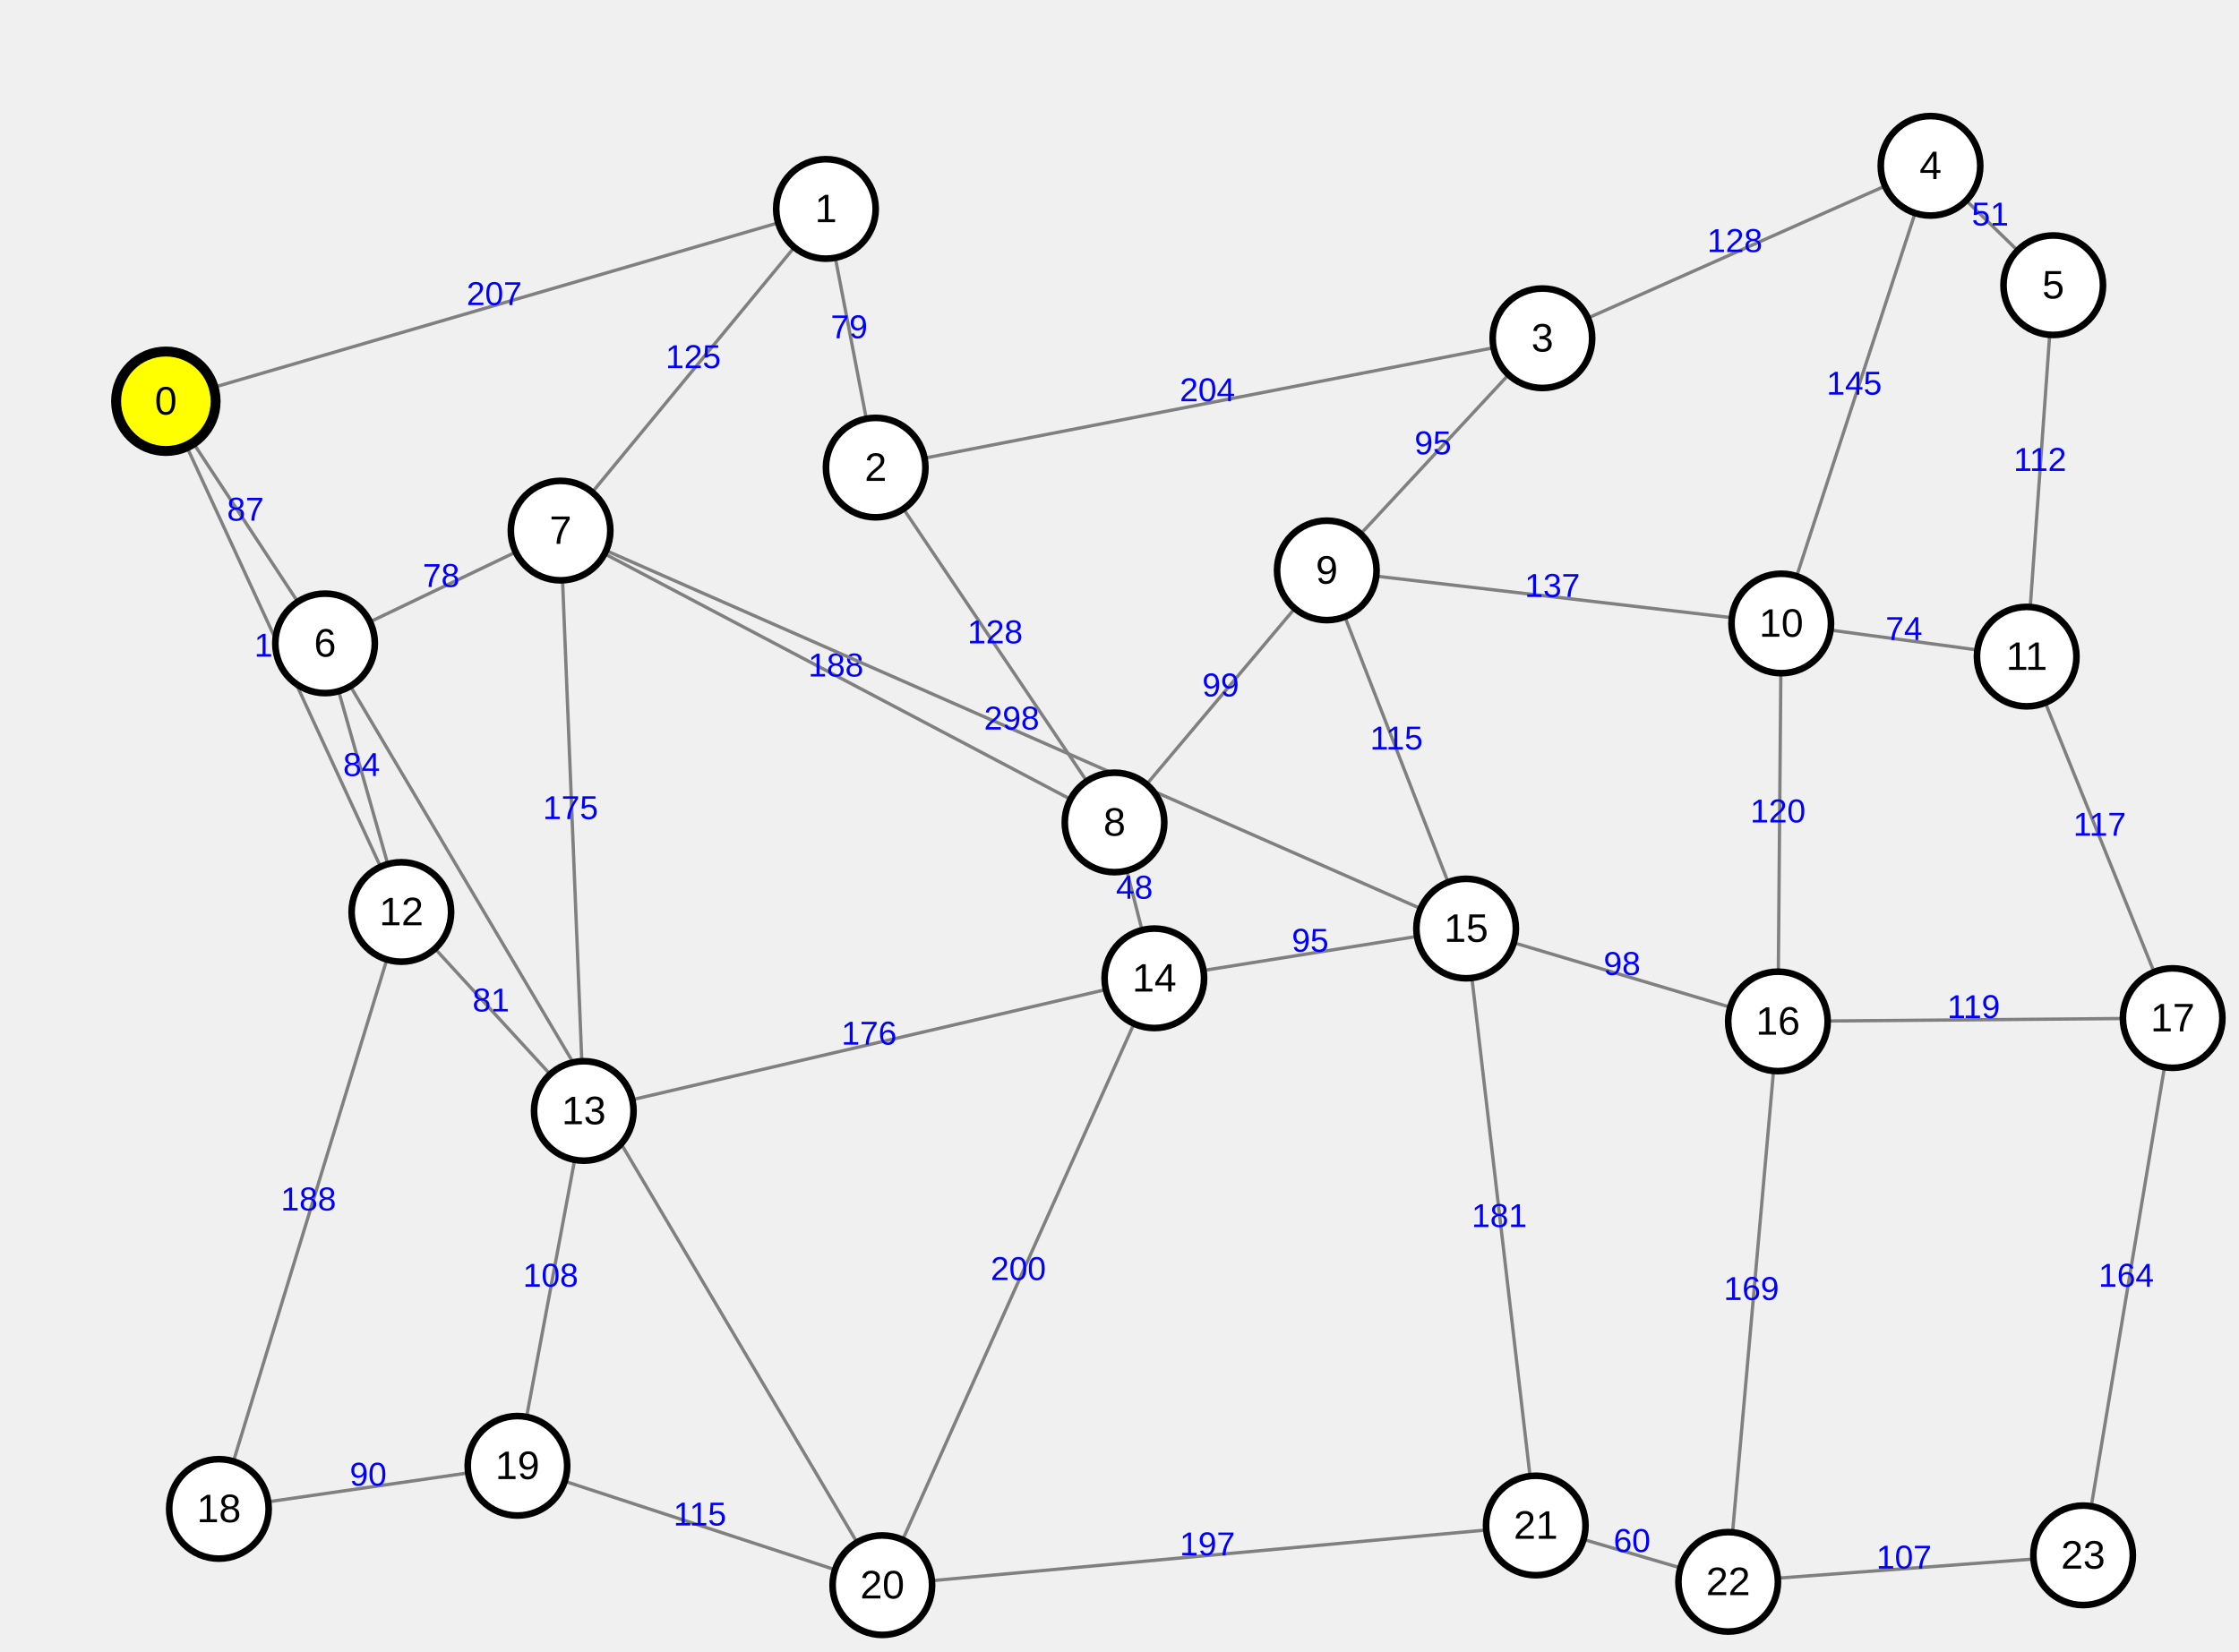
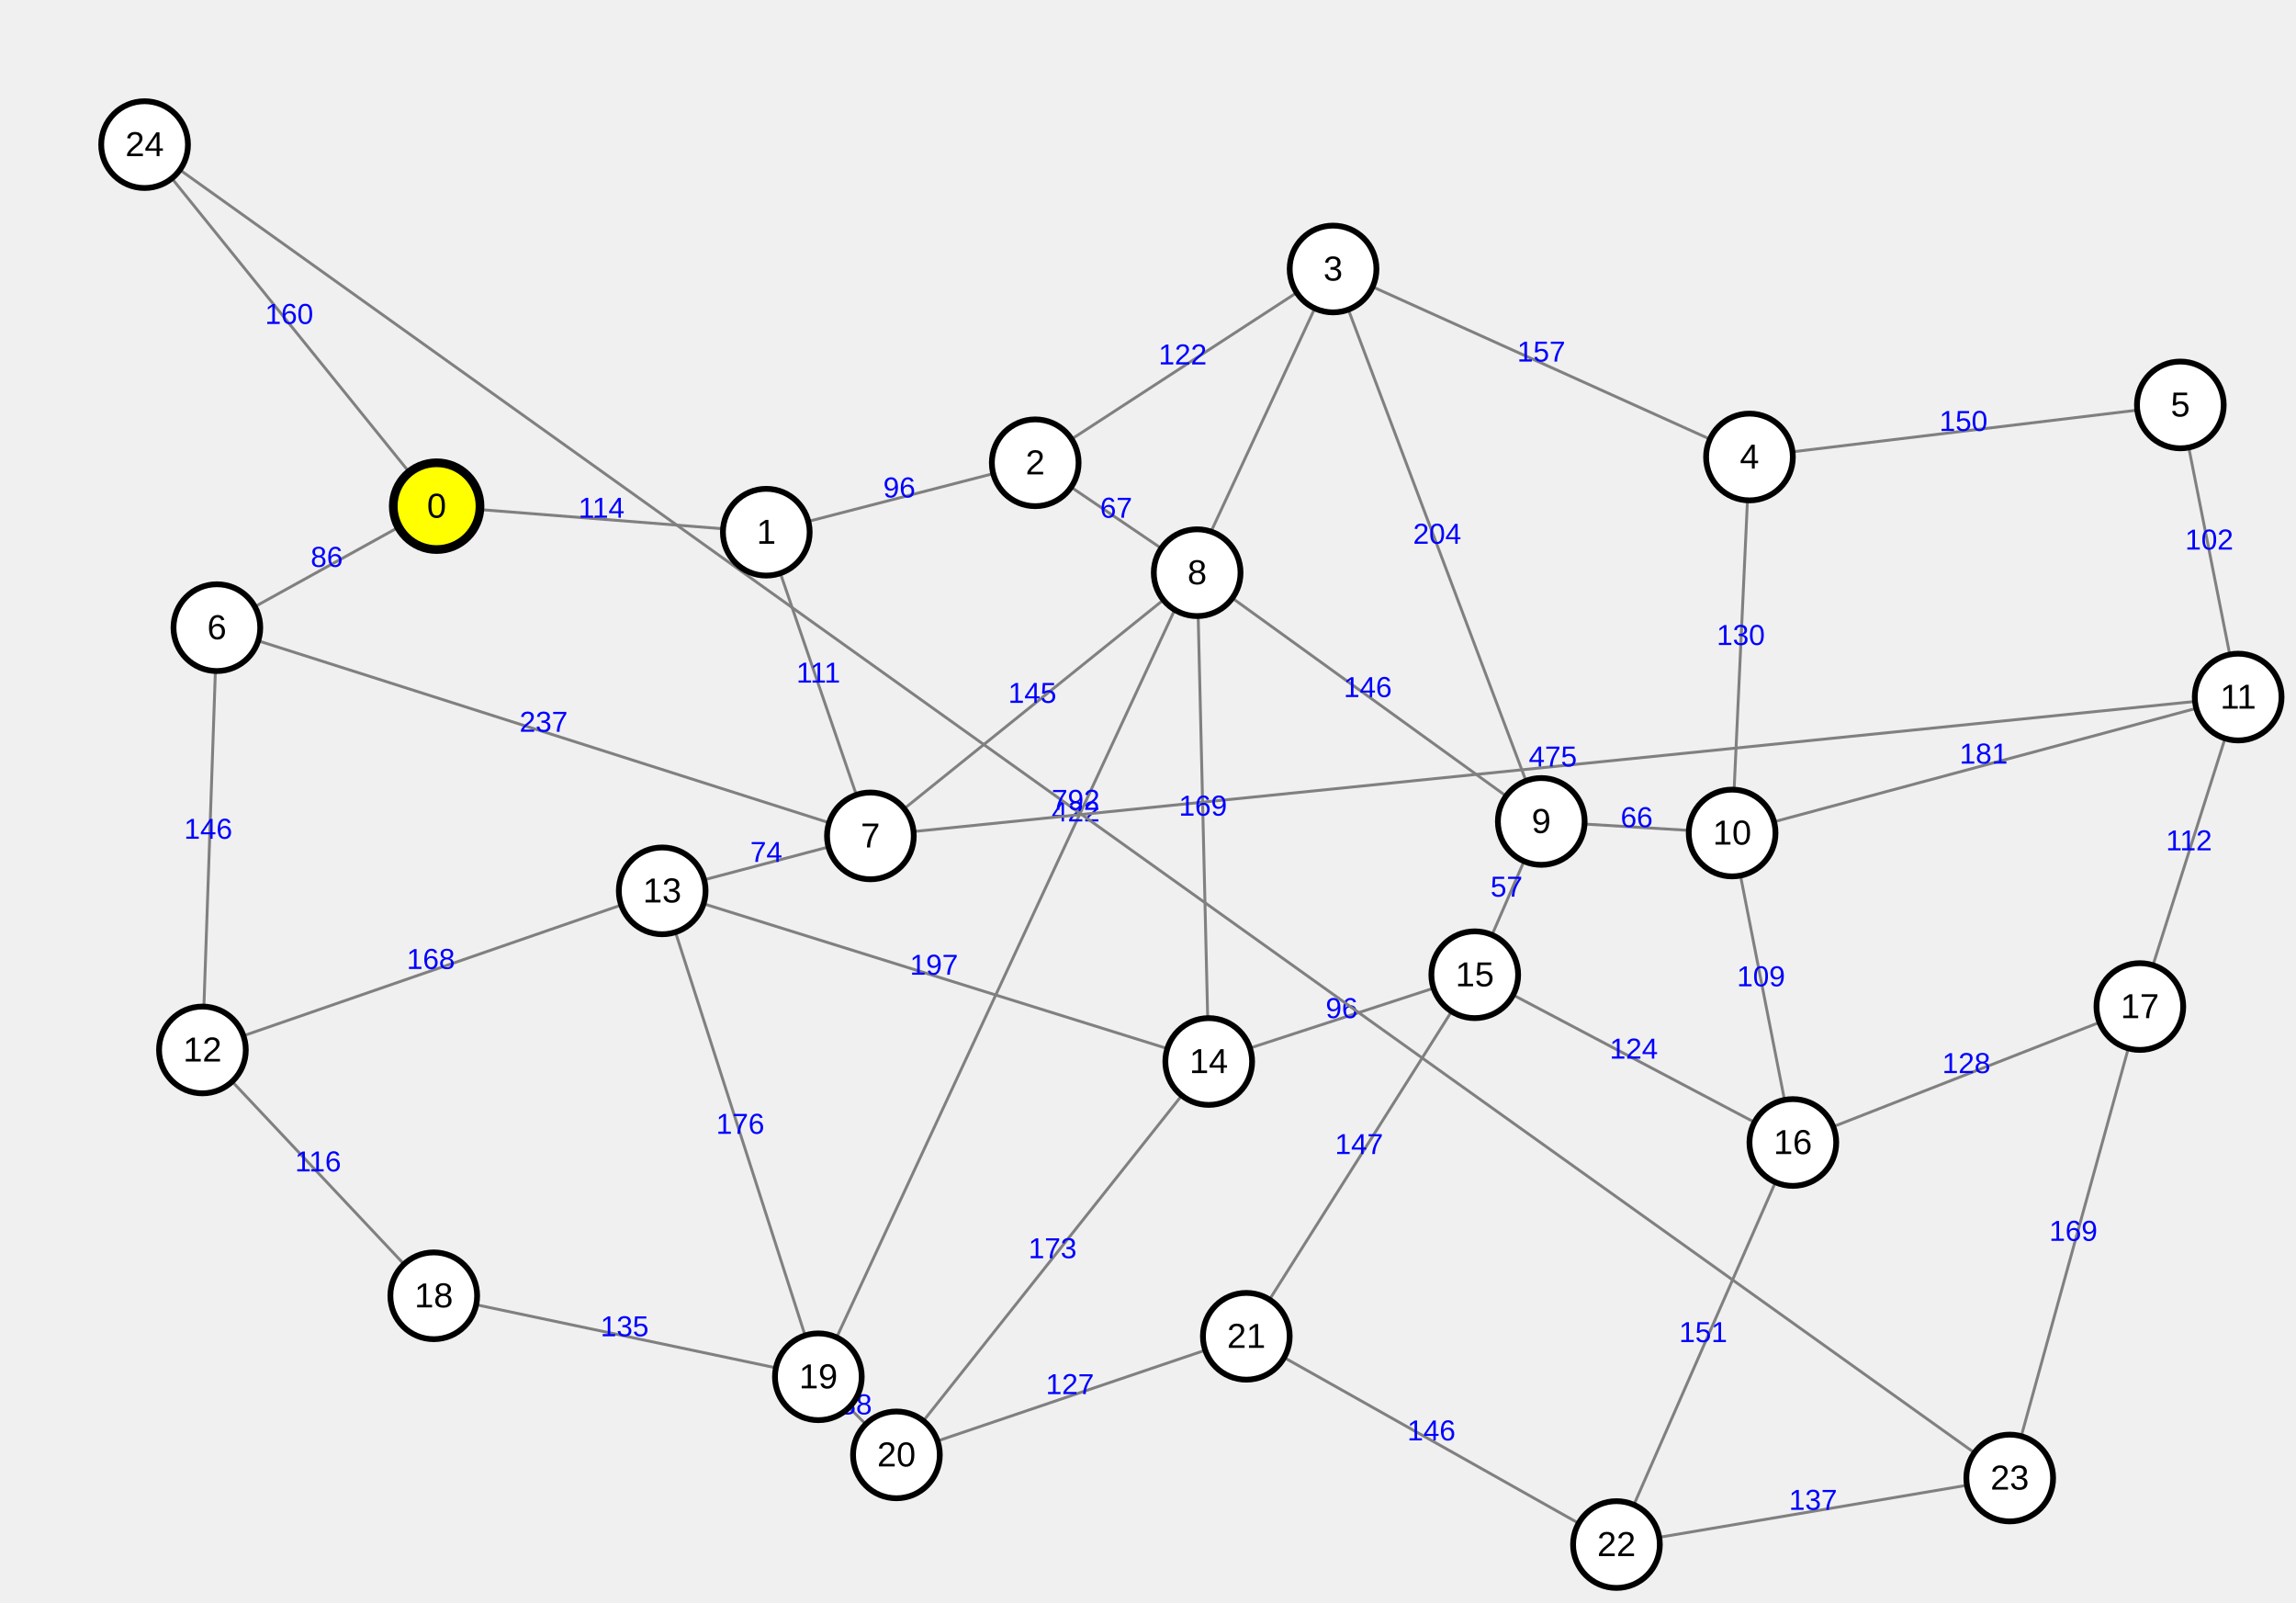
- <svg xmlns="http://www.w3.org/2000/svg" width="675" height="498">
+ <svg xmlns="http://www.w3.org/2000/svg" width="794" height="554">
  <style>
.node-unvisited { fill: white; stroke: black; stroke-width: 2; }
.node-visited { fill: lightblue; stroke: black; stroke-width: 2; }
.node-queued { fill: orange; stroke: black; stroke-width: 2; }
.node-current { fill: yellow; stroke: black; stroke-width: 3; }
.node-path { fill: lightgreen; stroke: black; stroke-width: 2; }
.edge { stroke: gray; stroke-width: 1; }
.edge-path { stroke: red; stroke-width: 3; }
.text { font-family: Arial; font-size: 12px; text-anchor: middle; }
.weight-text { font-family: Arial; font-size: 10px; text-anchor: middle; fill: blue; }
.distance-text { font-family: Arial; font-size: 8px; text-anchor: middle; fill: red; font-weight: bold; }
</style>
-   <line x1="50" y1="121" x2="249" y2="63" class="edge" />
-   <text x="149" y="92" class="weight-text">207</text>
-   <line x1="50" y1="121" x2="98" y2="194" class="edge" />
-   <text x="74" y="157" class="weight-text">87</text>
-   <line x1="50" y1="121" x2="121" y2="275" class="edge" />
-   <text x="85" y="198" class="weight-text">169</text>
-   <line x1="249" y1="63" x2="264" y2="141" class="edge" />
-   <text x="256" y="102" class="weight-text">79</text>
-   <line x1="249" y1="63" x2="169" y2="160" class="edge" />
-   <text x="209" y="111" class="weight-text">125</text>
-   <line x1="264" y1="141" x2="465" y2="102" class="edge" />
-   <text x="364" y="121" class="weight-text">204</text>
-   <line x1="264" y1="141" x2="336" y2="248" class="edge" />
-   <text x="300" y="194" class="weight-text">128</text>
-   <line x1="465" y1="102" x2="582" y2="50" class="edge" />
-   <text x="523" y="76" class="weight-text">128</text>
-   <line x1="465" y1="102" x2="400" y2="172" class="edge" />
-   <text x="432" y="137" class="weight-text">95</text>
-   <line x1="582" y1="50" x2="619" y2="86" class="edge" />
-   <text x="600" y="68" class="weight-text">51</text>
-   <line x1="582" y1="50" x2="537" y2="188" class="edge" />
-   <text x="559" y="119" class="weight-text">145</text>
-   <line x1="619" y1="86" x2="611" y2="198" class="edge" />
-   <text x="615" y="142" class="weight-text">112</text>
-   <line x1="98" y1="194" x2="169" y2="160" class="edge" />
-   <text x="133" y="177" class="weight-text">78</text>
-   <line x1="98" y1="194" x2="121" y2="275" class="edge" />
-   <text x="109" y="234" class="weight-text">84</text>
-   <line x1="98" y1="194" x2="266" y2="478" class="edge" />
-   <text x="182" y="336" class="weight-text">329</text>
-   <line x1="169" y1="160" x2="336" y2="248" class="edge" />
-   <text x="252" y="204" class="weight-text">188</text>
-   <line x1="169" y1="160" x2="176" y2="335" class="edge" />
-   <text x="172" y="247" class="weight-text">175</text>
-   <line x1="169" y1="160" x2="442" y2="280" class="edge" />
-   <text x="305" y="220" class="weight-text">298</text>
-   <line x1="336" y1="248" x2="400" y2="172" class="edge" />
-   <text x="368" y="210" class="weight-text">99</text>
-   <line x1="336" y1="248" x2="348" y2="295" class="edge" />
-   <text x="342" y="271" class="weight-text">48</text>
-   <line x1="400" y1="172" x2="537" y2="188" class="edge" />
-   <text x="468" y="180" class="weight-text">137</text>
-   <line x1="400" y1="172" x2="442" y2="280" class="edge" />
-   <text x="421" y="226" class="weight-text">115</text>
-   <line x1="537" y1="188" x2="611" y2="198" class="edge" />
-   <text x="574" y="193" class="weight-text">74</text>
-   <line x1="537" y1="188" x2="536" y2="308" class="edge" />
-   <text x="536" y="248" class="weight-text">120</text>
-   <line x1="611" y1="198" x2="655" y2="307" class="edge" />
-   <text x="633" y="252" class="weight-text">117</text>
-   <line x1="121" y1="275" x2="176" y2="335" class="edge" />
-   <text x="148" y="305" class="weight-text">81</text>
-   <line x1="121" y1="275" x2="66" y2="455" class="edge" />
-   <text x="93" y="365" class="weight-text">188</text>
-   <line x1="176" y1="335" x2="348" y2="295" class="edge" />
-   <text x="262" y="315" class="weight-text">176</text>
-   <line x1="176" y1="335" x2="156" y2="442" class="edge" />
-   <text x="166" y="388" class="weight-text">108</text>
-   <line x1="348" y1="295" x2="442" y2="280" class="edge" />
-   <text x="395" y="287" class="weight-text">95</text>
-   <line x1="348" y1="295" x2="266" y2="478" class="edge" />
-   <text x="307" y="386" class="weight-text">200</text>
-   <line x1="442" y1="280" x2="536" y2="308" class="edge" />
-   <text x="489" y="294" class="weight-text">98</text>
-   <line x1="442" y1="280" x2="463" y2="460" class="edge" />
-   <text x="452" y="370" class="weight-text">181</text>
-   <line x1="536" y1="308" x2="655" y2="307" class="edge" />
-   <text x="595" y="307" class="weight-text">119</text>
-   <line x1="536" y1="308" x2="521" y2="477" class="edge" />
-   <text x="528" y="392" class="weight-text">169</text>
-   <line x1="655" y1="307" x2="628" y2="469" class="edge" />
-   <text x="641" y="388" class="weight-text">164</text>
-   <line x1="66" y1="455" x2="156" y2="442" class="edge" />
-   <text x="111" y="448" class="weight-text">90</text>
-   <line x1="156" y1="442" x2="266" y2="478" class="edge" />
-   <text x="211" y="460" class="weight-text">115</text>
-   <line x1="266" y1="478" x2="463" y2="460" class="edge" />
-   <text x="364" y="469" class="weight-text">197</text>
-   <line x1="463" y1="460" x2="521" y2="477" class="edge" />
-   <text x="492" y="468" class="weight-text">60</text>
-   <line x1="521" y1="477" x2="628" y2="469" class="edge" />
-   <text x="574" y="473" class="weight-text">107</text>
-   <circle cx="50" cy="121" r="15" class="node-current" />
-   <text x="50" y="125" class="text">0</text>
-   <circle cx="249" cy="63" r="15" class="node-unvisited" />
-   <text x="249" y="67" class="text">1</text>
-   <circle cx="264" cy="141" r="15" class="node-unvisited" />
-   <text x="264" y="145" class="text">2</text>
-   <circle cx="465" cy="102" r="15" class="node-unvisited" />
-   <text x="465" y="106" class="text">3</text>
-   <circle cx="582" cy="50" r="15" class="node-unvisited" />
-   <text x="582" y="54" class="text">4</text>
-   <circle cx="619" cy="86" r="15" class="node-unvisited" />
-   <text x="619" y="90" class="text">5</text>
-   <circle cx="98" cy="194" r="15" class="node-unvisited" />
-   <text x="98" y="198" class="text">6</text>
-   <circle cx="169" cy="160" r="15" class="node-unvisited" />
-   <text x="169" y="164" class="text">7</text>
-   <circle cx="336" cy="248" r="15" class="node-unvisited" />
-   <text x="336" y="252" class="text">8</text>
-   <circle cx="400" cy="172" r="15" class="node-unvisited" />
-   <text x="400" y="176" class="text">9</text>
-   <circle cx="537" cy="188" r="15" class="node-unvisited" />
-   <text x="537" y="192" class="text">10</text>
-   <circle cx="611" cy="198" r="15" class="node-unvisited" />
-   <text x="611" y="202" class="text">11</text>
-   <circle cx="121" cy="275" r="15" class="node-unvisited" />
-   <text x="121" y="279" class="text">12</text>
-   <circle cx="176" cy="335" r="15" class="node-unvisited" />
-   <text x="176" y="339" class="text">13</text>
-   <circle cx="348" cy="295" r="15" class="node-unvisited" />
-   <text x="348" y="299" class="text">14</text>
-   <circle cx="442" cy="280" r="15" class="node-unvisited" />
-   <text x="442" y="284" class="text">15</text>
-   <circle cx="536" cy="308" r="15" class="node-unvisited" />
-   <text x="536" y="312" class="text">16</text>
-   <circle cx="655" cy="307" r="15" class="node-unvisited" />
-   <text x="655" y="311" class="text">17</text>
-   <circle cx="66" cy="455" r="15" class="node-unvisited" />
-   <text x="66" y="459" class="text">18</text>
-   <circle cx="156" cy="442" r="15" class="node-unvisited" />
-   <text x="156" y="446" class="text">19</text>
-   <circle cx="266" cy="478" r="15" class="node-unvisited" />
-   <text x="266" y="482" class="text">20</text>
-   <circle cx="463" cy="460" r="15" class="node-unvisited" />
-   <text x="463" y="464" class="text">21</text>
-   <circle cx="521" cy="477" r="15" class="node-unvisited" />
-   <text x="521" y="481" class="text">22</text>
-   <circle cx="628" cy="469" r="15" class="node-unvisited" />
-   <text x="628" y="473" class="text">23</text>
+   <line x1="151" y1="175" x2="265" y2="184" class="edge" />
+   <text x="208" y="179" class="weight-text">114</text>
+   <line x1="151" y1="175" x2="75" y2="217" class="edge" />
+   <text x="113" y="196" class="weight-text">86</text>
+   <line x1="151" y1="175" x2="50" y2="50" class="edge" />
+   <text x="100" y="112" class="weight-text">160</text>
+   <line x1="265" y1="184" x2="358" y2="160" class="edge" />
+   <text x="311" y="172" class="weight-text">96</text>
+   <line x1="265" y1="184" x2="301" y2="289" class="edge" />
+   <text x="283" y="236" class="weight-text">111</text>
+   <line x1="358" y1="160" x2="461" y2="93" class="edge" />
+   <text x="409" y="126" class="weight-text">122</text>
+   <line x1="358" y1="160" x2="414" y2="198" class="edge" />
+   <text x="386" y="179" class="weight-text">67</text>
+   <line x1="461" y1="93" x2="605" y2="158" class="edge" />
+   <text x="533" y="125" class="weight-text">157</text>
+   <line x1="461" y1="93" x2="533" y2="284" class="edge" />
+   <text x="497" y="188" class="weight-text">204</text>
+   <line x1="461" y1="93" x2="283" y2="476" class="edge" />
+   <text x="372" y="284" class="weight-text">422</text>
+   <line x1="605" y1="158" x2="754" y2="140" class="edge" />
+   <text x="679" y="149" class="weight-text">150</text>
+   <line x1="605" y1="158" x2="599" y2="288" class="edge" />
+   <text x="602" y="223" class="weight-text">130</text>
+   <line x1="754" y1="140" x2="774" y2="241" class="edge" />
+   <text x="764" y="190" class="weight-text">102</text>
+   <line x1="75" y1="217" x2="301" y2="289" class="edge" />
+   <text x="188" y="253" class="weight-text">237</text>
+   <line x1="75" y1="217" x2="70" y2="363" class="edge" />
+   <text x="72" y="290" class="weight-text">146</text>
+   <line x1="301" y1="289" x2="414" y2="198" class="edge" />
+   <text x="357" y="243" class="weight-text">145</text>
+   <line x1="301" y1="289" x2="229" y2="308" class="edge" />
+   <text x="265" y="298" class="weight-text">74</text>
+   <line x1="301" y1="289" x2="774" y2="241" class="edge" />
+   <text x="537" y="265" class="weight-text">475</text>
+   <line x1="414" y1="198" x2="533" y2="284" class="edge" />
+   <text x="473" y="241" class="weight-text">146</text>
+   <line x1="414" y1="198" x2="418" y2="367" class="edge" />
+   <text x="416" y="282" class="weight-text">169</text>
+   <line x1="533" y1="284" x2="599" y2="288" class="edge" />
+   <text x="566" y="286" class="weight-text">66</text>
+   <line x1="533" y1="284" x2="510" y2="337" class="edge" />
+   <text x="521" y="310" class="weight-text">57</text>
+   <line x1="599" y1="288" x2="774" y2="241" class="edge" />
+   <text x="686" y="264" class="weight-text">181</text>
+   <line x1="599" y1="288" x2="620" y2="395" class="edge" />
+   <text x="609" y="341" class="weight-text">109</text>
+   <line x1="774" y1="241" x2="740" y2="348" class="edge" />
+   <text x="757" y="294" class="weight-text">112</text>
+   <line x1="70" y1="363" x2="229" y2="308" class="edge" />
+   <text x="149" y="335" class="weight-text">168</text>
+   <line x1="70" y1="363" x2="150" y2="448" class="edge" />
+   <text x="110" y="405" class="weight-text">116</text>
+   <line x1="229" y1="308" x2="418" y2="367" class="edge" />
+   <text x="323" y="337" class="weight-text">197</text>
+   <line x1="229" y1="308" x2="283" y2="476" class="edge" />
+   <text x="256" y="392" class="weight-text">176</text>
+   <line x1="418" y1="367" x2="510" y2="337" class="edge" />
+   <text x="464" y="352" class="weight-text">96</text>
+   <line x1="418" y1="367" x2="310" y2="503" class="edge" />
+   <text x="364" y="435" class="weight-text">173</text>
+   <line x1="510" y1="337" x2="620" y2="395" class="edge" />
+   <text x="565" y="366" class="weight-text">124</text>
+   <line x1="510" y1="337" x2="431" y2="462" class="edge" />
+   <text x="470" y="399" class="weight-text">147</text>
+   <line x1="620" y1="395" x2="740" y2="348" class="edge" />
+   <text x="680" y="371" class="weight-text">128</text>
+   <line x1="620" y1="395" x2="559" y2="534" class="edge" />
+   <text x="589" y="464" class="weight-text">151</text>
+   <line x1="740" y1="348" x2="695" y2="511" class="edge" />
+   <text x="717" y="429" class="weight-text">169</text>
+   <line x1="150" y1="448" x2="283" y2="476" class="edge" />
+   <text x="216" y="462" class="weight-text">135</text>
+   <line x1="283" y1="476" x2="310" y2="503" class="edge" />
+   <text x="296" y="489" class="weight-text">38</text>
+   <line x1="310" y1="503" x2="431" y2="462" class="edge" />
+   <text x="370" y="482" class="weight-text">127</text>
+   <line x1="431" y1="462" x2="559" y2="534" class="edge" />
+   <text x="495" y="498" class="weight-text">146</text>
+   <line x1="559" y1="534" x2="695" y2="511" class="edge" />
+   <text x="627" y="522" class="weight-text">137</text>
+   <line x1="695" y1="511" x2="50" y2="50" class="edge" />
+   <text x="372" y="280" class="weight-text">792</text>
+   <circle cx="151" cy="175" r="15" class="node-current" />
+   <text x="151" y="179" class="text">0</text>
+   <circle cx="265" cy="184" r="15" class="node-unvisited" />
+   <text x="265" y="188" class="text">1</text>
+   <circle cx="358" cy="160" r="15" class="node-unvisited" />
+   <text x="358" y="164" class="text">2</text>
+   <circle cx="461" cy="93" r="15" class="node-unvisited" />
+   <text x="461" y="97" class="text">3</text>
+   <circle cx="605" cy="158" r="15" class="node-unvisited" />
+   <text x="605" y="162" class="text">4</text>
+   <circle cx="754" cy="140" r="15" class="node-unvisited" />
+   <text x="754" y="144" class="text">5</text>
+   <circle cx="75" cy="217" r="15" class="node-unvisited" />
+   <text x="75" y="221" class="text">6</text>
+   <circle cx="301" cy="289" r="15" class="node-unvisited" />
+   <text x="301" y="293" class="text">7</text>
+   <circle cx="414" cy="198" r="15" class="node-unvisited" />
+   <text x="414" y="202" class="text">8</text>
+   <circle cx="533" cy="284" r="15" class="node-unvisited" />
+   <text x="533" y="288" class="text">9</text>
+   <circle cx="599" cy="288" r="15" class="node-unvisited" />
+   <text x="599" y="292" class="text">10</text>
+   <circle cx="774" cy="241" r="15" class="node-unvisited" />
+   <text x="774" y="245" class="text">11</text>
+   <circle cx="70" cy="363" r="15" class="node-unvisited" />
+   <text x="70" y="367" class="text">12</text>
+   <circle cx="229" cy="308" r="15" class="node-unvisited" />
+   <text x="229" y="312" class="text">13</text>
+   <circle cx="418" cy="367" r="15" class="node-unvisited" />
+   <text x="418" y="371" class="text">14</text>
+   <circle cx="510" cy="337" r="15" class="node-unvisited" />
+   <text x="510" y="341" class="text">15</text>
+   <circle cx="620" cy="395" r="15" class="node-unvisited" />
+   <text x="620" y="399" class="text">16</text>
+   <circle cx="740" cy="348" r="15" class="node-unvisited" />
+   <text x="740" y="352" class="text">17</text>
+   <circle cx="150" cy="448" r="15" class="node-unvisited" />
+   <text x="150" y="452" class="text">18</text>
+   <circle cx="283" cy="476" r="15" class="node-unvisited" />
+   <text x="283" y="480" class="text">19</text>
+   <circle cx="310" cy="503" r="15" class="node-unvisited" />
+   <text x="310" y="507" class="text">20</text>
+   <circle cx="431" cy="462" r="15" class="node-unvisited" />
+   <text x="431" y="466" class="text">21</text>
+   <circle cx="559" cy="534" r="15" class="node-unvisited" />
+   <text x="559" y="538" class="text">22</text>
+   <circle cx="695" cy="511" r="15" class="node-unvisited" />
+   <text x="695" y="515" class="text">23</text>
+   <circle cx="50" cy="50" r="15" class="node-unvisited" />
+   <text x="50" y="54" class="text">24</text>
</svg>
